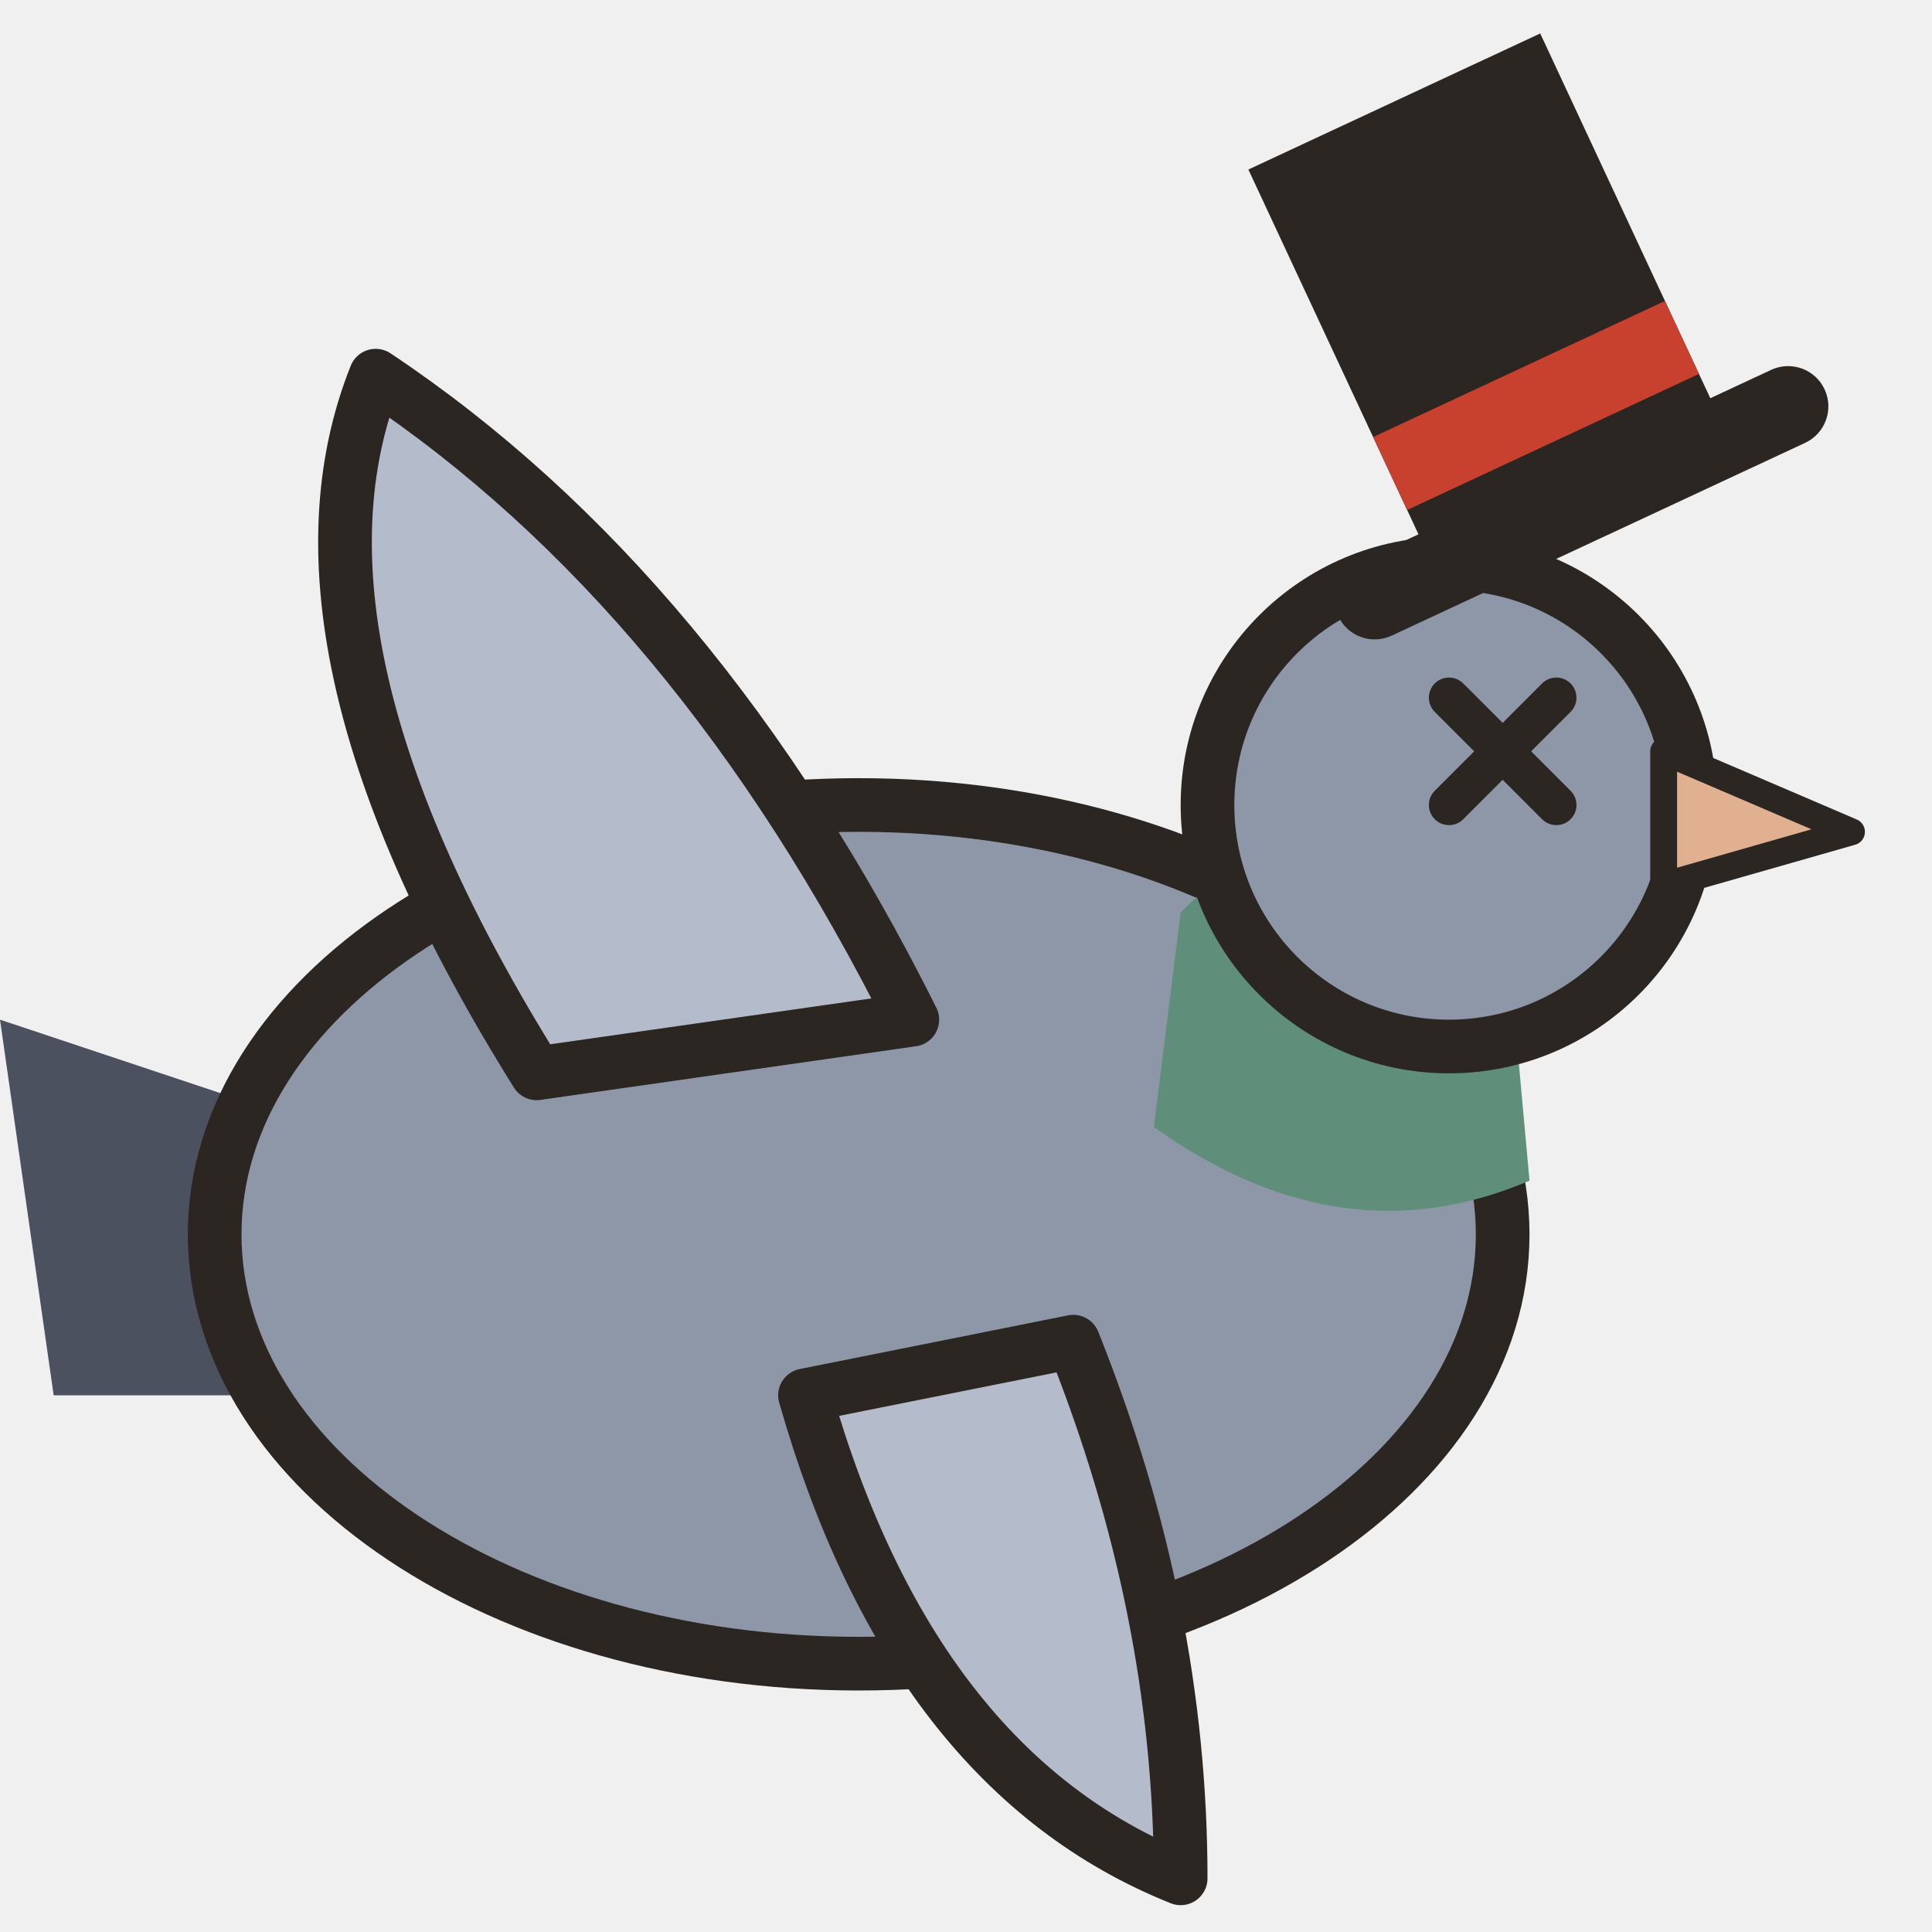
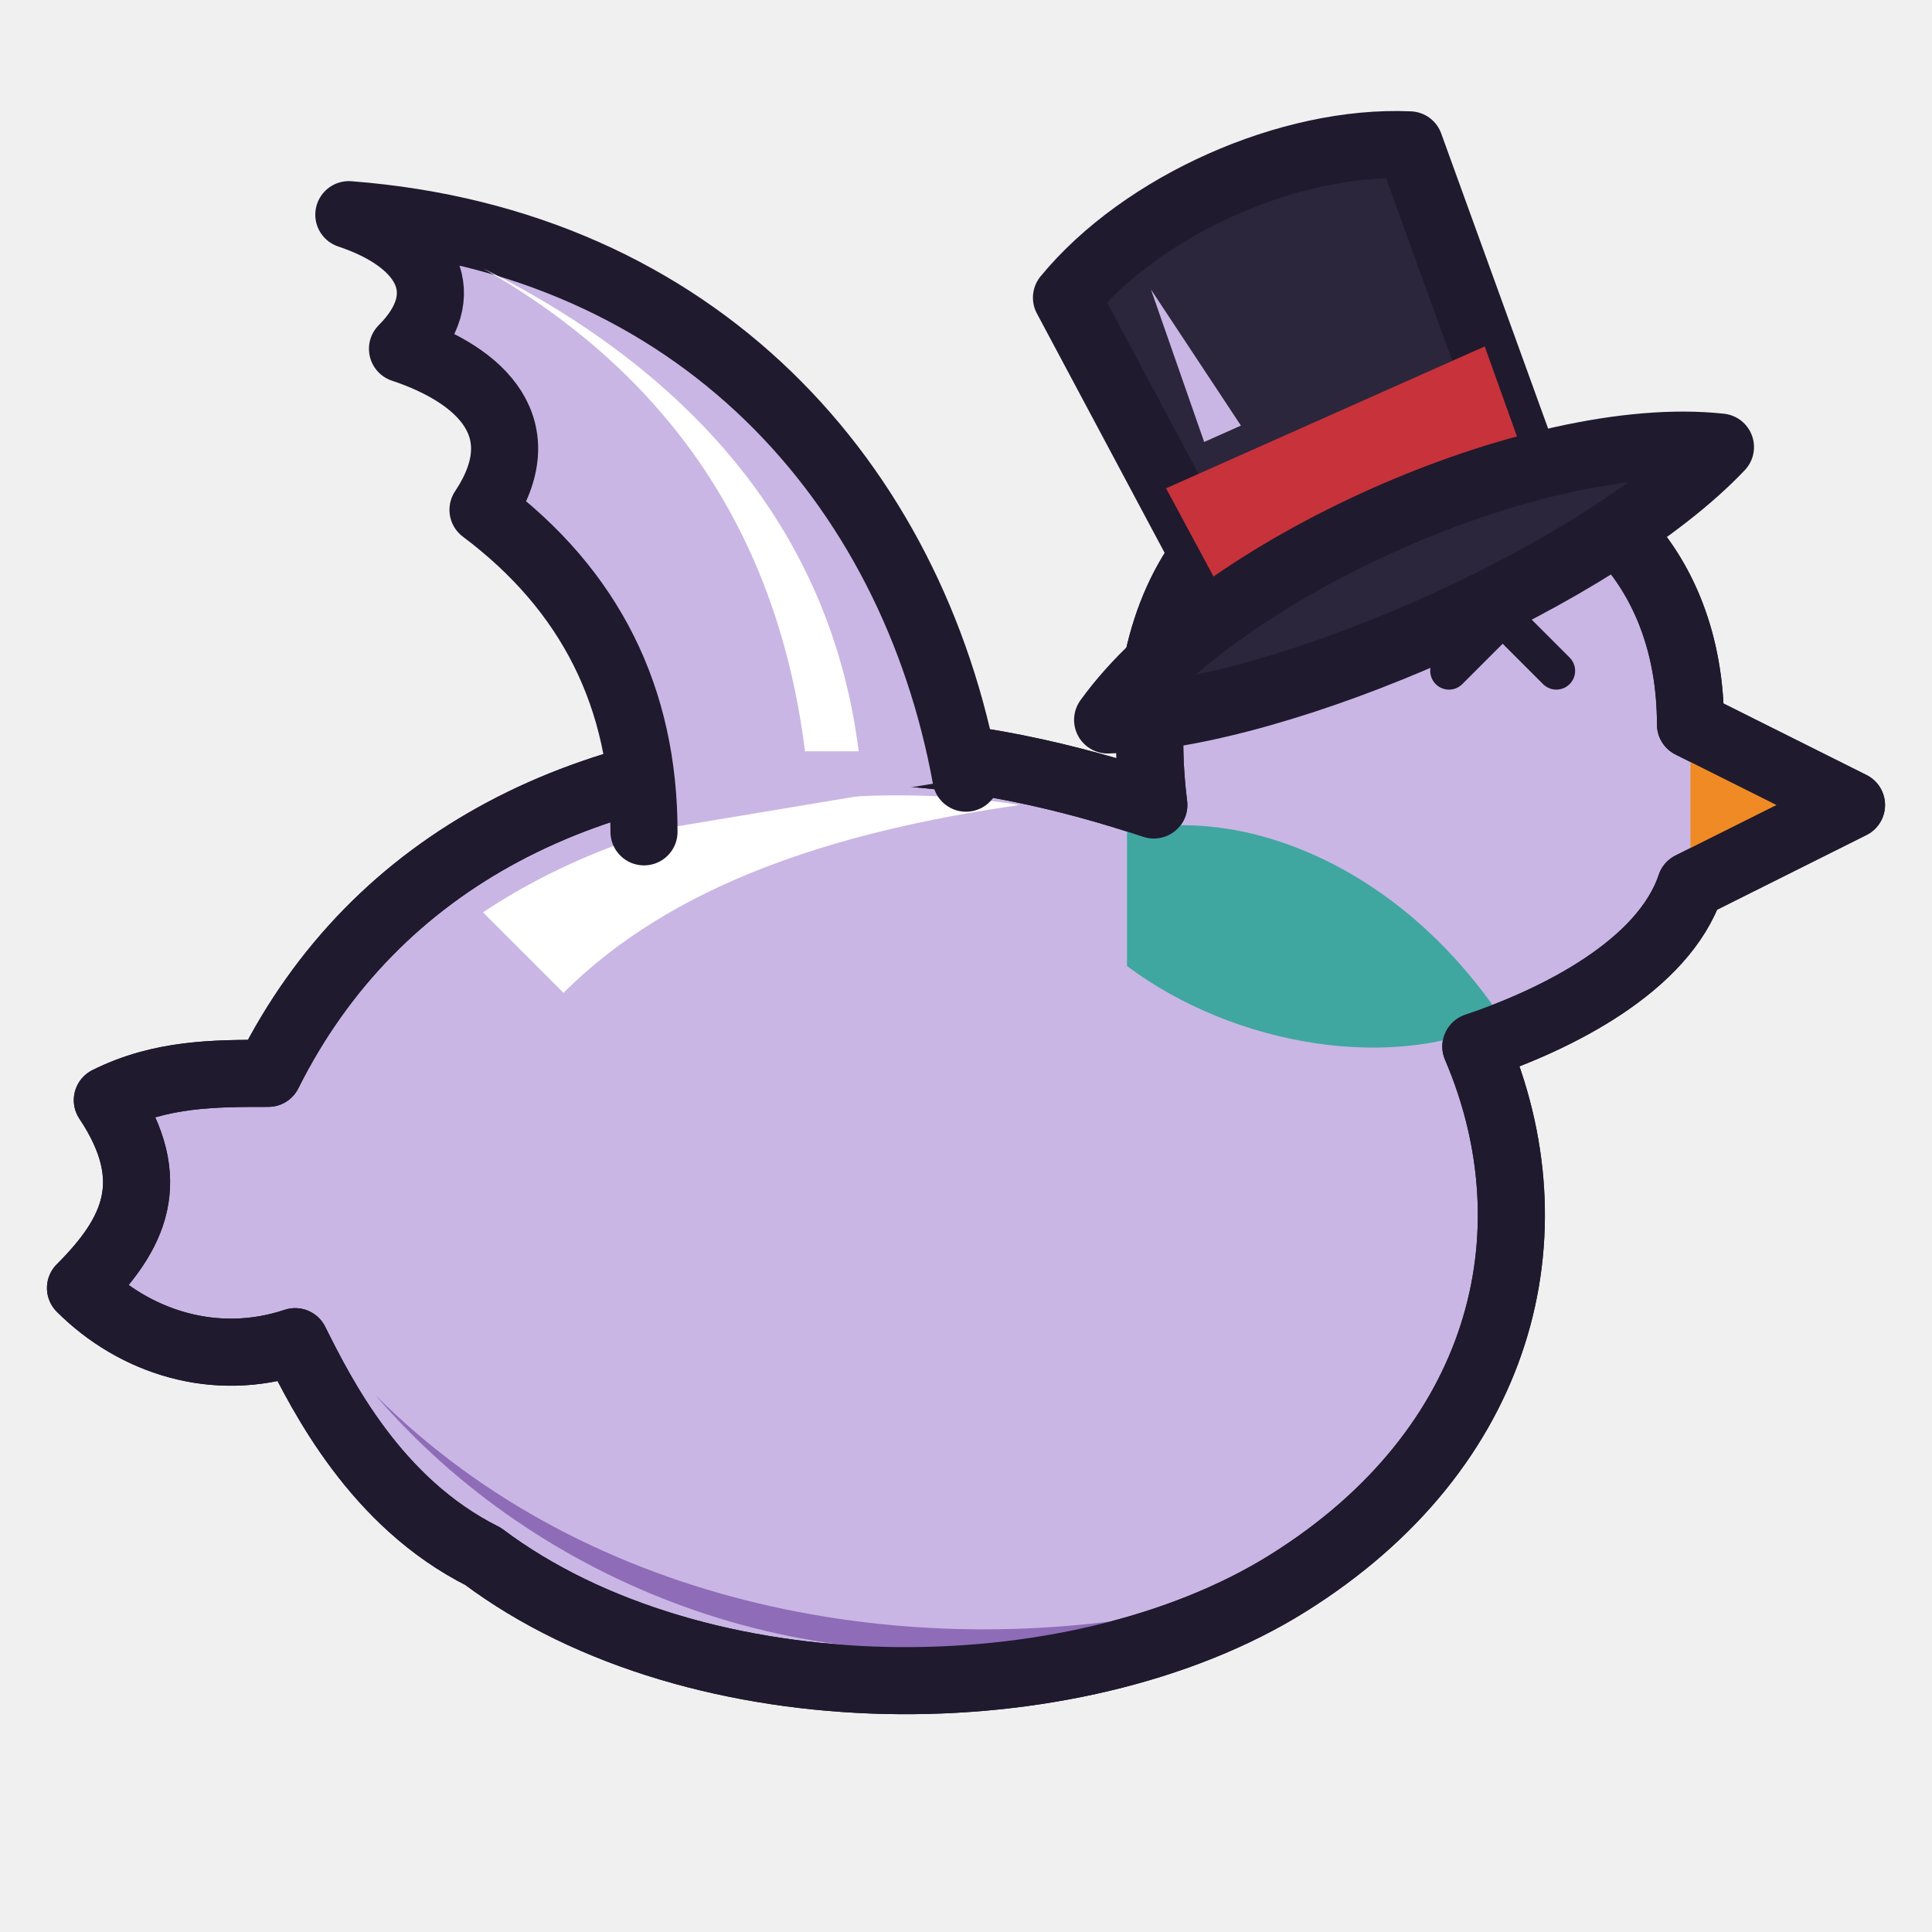
<svg xmlns="http://www.w3.org/2000/svg" width="72" height="72" viewBox="0 0 72 72">
-   <path d="M12 42 L0 38 L2 52 L13 52 Z" fill="#4c5160" />
-   <ellipse cx="32" cy="46" rx="24" ry="16" fill="#8e97a8" stroke="#2b2622" stroke-width="2" stroke-linejoin="round" />
-   <path d="M44 34 Q50 28 56 33 L57 44 Q50 47 43 42 Z" fill="#5f8f7a" />
-   <circle cx="54" cy="30" r="9" fill="#8e97a8" stroke="#2b2622" stroke-width="2" stroke-linejoin="round" />
-   <path d="M62 28 L69 31 L62 33 Z" fill="#e0b090" stroke="#2b2622" stroke-width="1" stroke-linejoin="round" />
-   <path d="M54 26 L58 30 M58 26 L54 30" stroke="#2b2622" stroke-width="1.5" stroke-linecap="round" />
-   <g transform="rotate(-25 58 12)">
-     <rect x="50" y="2" width="12" height="16" fill="#2b2622" />
-     <rect x="50" y="13" width="12" height="3" fill="#c8402e" />
-     <rect x="46" y="17" width="20" height="3" rx="1.5" fill="#2b2622" />
+   <path d="M10 40 C14 32 22 28 32 28 C36 28 40 29 43 30 C42 22 46 17 53 17 C59 17 63 21 63 27 L69 30 L63 33 C62 36 58 38 55 39 C58 46 56 54 48 59 C40 64 26 64 18 58 C14 56 12 52 11 50 C8 51 5 50 3 48 C5 46 6 44 4 41 C6 40 8 40 10 40 Z" fill="#c9b6e4" stroke="#1f1a2e" stroke-width="2.5" stroke-linejoin="round" stroke-linecap="round" />
+   <path d="M14 52 C22 60 34 62 44 60 C52 58 56 52 57 46 C55 54 48 59 40 61 C30 63 20 59 14 52 Z" fill="#8e6cb8" />
+   <path d="M18 34 C24 30 32 29 38 30 C31 31 25 33 21 37 Z" fill="#ffffff" />
+   <path d="M42 31 C46 30 52 32 56 38 C52 40 46 39 42 36 Z" fill="#3fa7a0" />
+   <path d="M63 27 L69 30 L63 33 Z" fill="#f08a24" />
+   <path d="M10 40 C14 32 22 28 32 28 C36 28 40 29 43 30 C42 22 46 17 53 17 C59 17 63 21 63 27 L69 30 L63 33 C62 36 58 38 55 39 C58 46 56 54 48 59 C40 64 26 64 18 58 C14 56 12 52 11 50 C8 51 5 50 3 48 C5 46 6 44 4 41 C6 40 8 40 10 40 Z" fill="none" stroke="#1f1a2e" stroke-width="2.5" stroke-linejoin="round" stroke-linecap="round" />
+   <path d="M54 21 L58 25 M58 21 L54 25" fill="none" stroke="#1f1a2e" stroke-width="1.4" stroke-linecap="round" />
+   <path d="M24 31 C24 26 22 22 18 19 C20 16 18 14 15 13 C17 11 16 9 13 8 C26 9 34 18 36 29" fill="#c9b6e4" stroke="#1f1a2e" stroke-width="2.5" stroke-linejoin="round" stroke-linecap="round" />
+   <path d="M32 28 C31 20 26 14 18 10 C25 14 29 20 30 28 Z" fill="#ffffff" />
+   <g transform="rotate(-24 50 12) translate(-5 3)">
+     <path d="M47 18 L46 4 C50 2 56 2 60 4 L59 18 Z" fill="#2b263b" stroke="#1f1a2e" stroke-width="2.5" stroke-linejoin="round" stroke-linecap="round" />
+     <path d="M46.5 12 L59.5 12 L59.2 16 L46.8 16 Z" fill="#c8323a" />
+     <path d="M49 5 L50 11 L48.5 11 Z" fill="#c9b6e4" />
+     <path d="M41 19 C47 15.5 60 15.5 66 19 C60 21.5 47 21.5 41 19 Z" fill="#2b263b" stroke="#1f1a2e" stroke-width="2.5" stroke-linejoin="round" stroke-linecap="round" />
  </g>
-   <path d="M20 40 Q10 24 14 14 Q26 22 34 38 Z" fill="#b4bccb" stroke="#2b2622" stroke-width="2" stroke-linejoin="round" />
-   <path d="M30 52 Q34 66 44 70 Q44 60 40 50 Z" fill="#b4bccb" stroke="#2b2622" stroke-width="2" stroke-linejoin="round" />
</svg>
